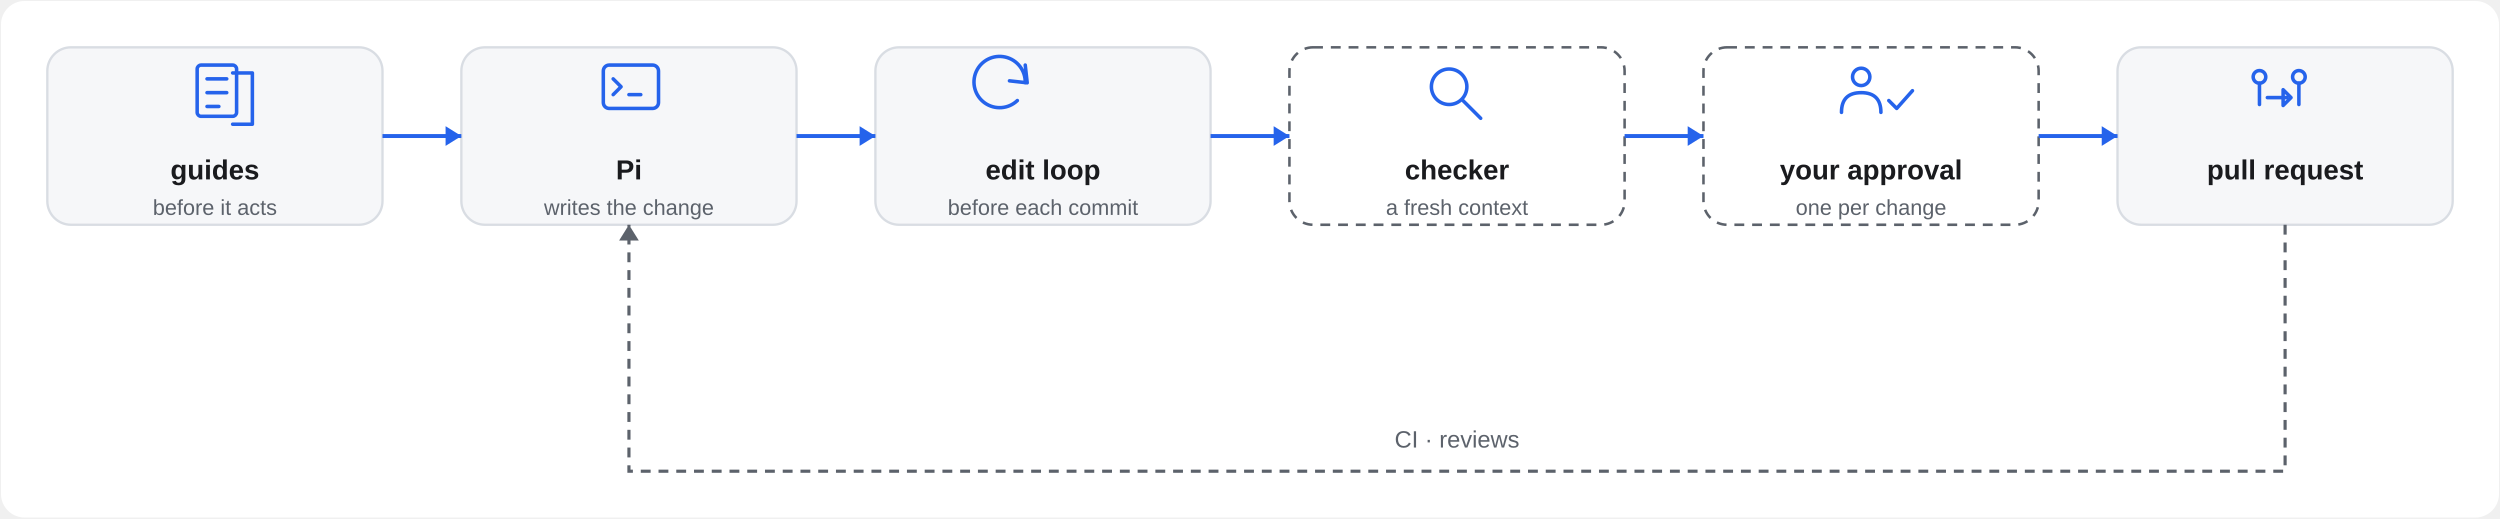
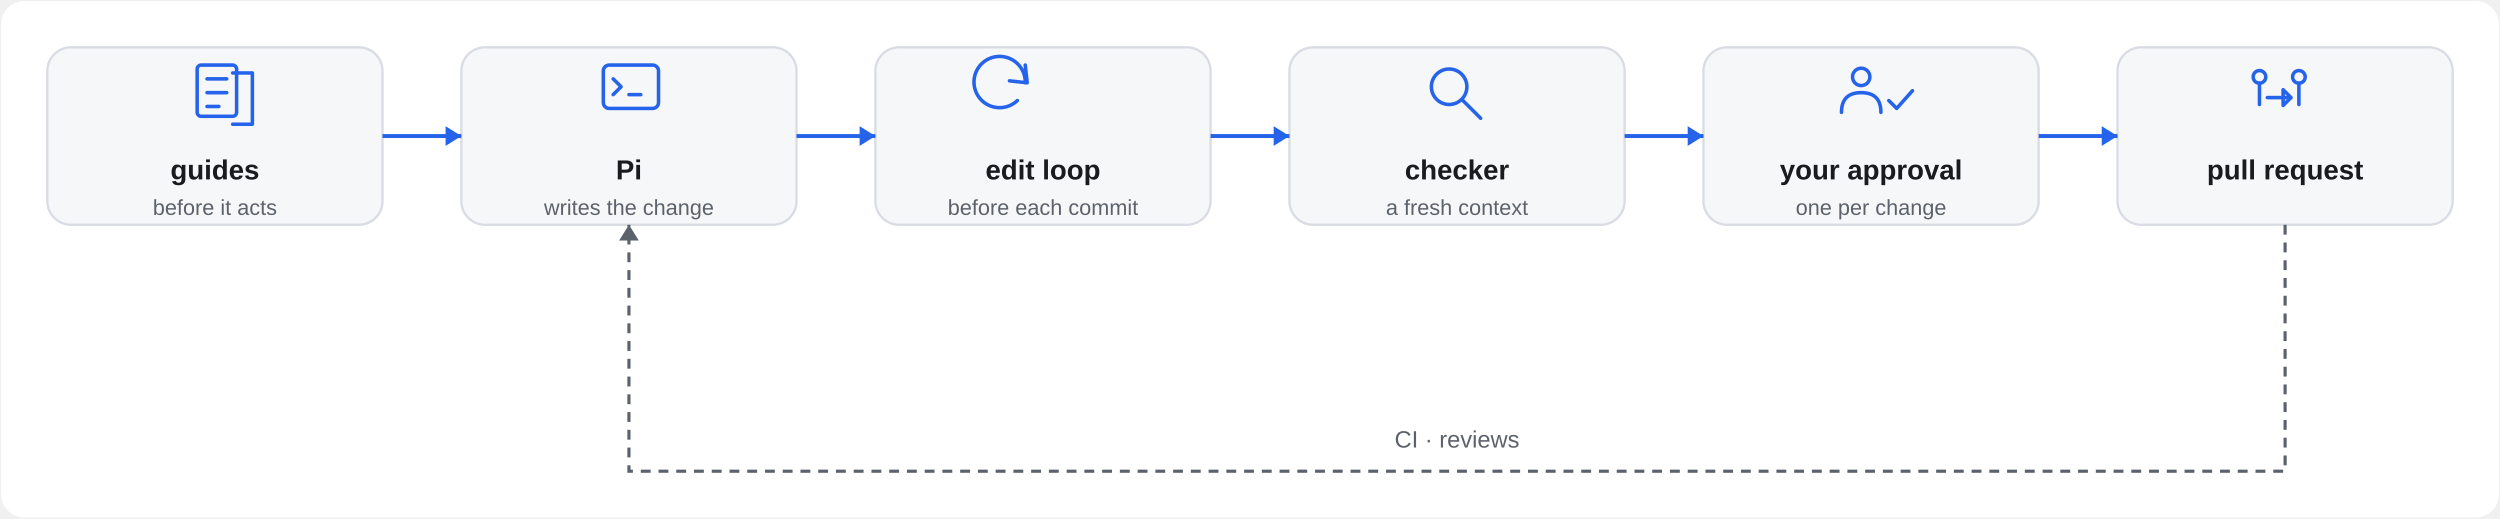
<svg xmlns="http://www.w3.org/2000/svg" width="1268" height="263" viewBox="6 31 1268 263" role="img" aria-label="A ticket over time, left to right: the guides go into Pi before it writes code; Pi writes the change; the edit loop runs its checks before each commit; a checker agent reviews the change in a fresh context; you give one approval per change with all the evidence; and after the pull request, CI checks, reviews and teammates report back as new commits, so the feedback returns to Pi. The edit loop and the stage gates are built; the checker, the one approval and the delivery loop are later." font-family="IBM Plex Sans, Segoe UI, Arial, sans-serif">
  <style>
    .bg { fill: #ffffff; }
    .node { fill: #f6f7f9; stroke: #d9dde3; stroke-width: 1.2; }
-     .later { fill: none; stroke: #5c626b; stroke-width: 1.3; stroke-dasharray: 5 4; }
    .label { fill: #1a1b1e; font-size: 14px; font-weight: 700; }
    .sub { fill: #5c626b; font-size: 11px; }
    .muted { fill: #5c626b; font-size: 12px; }
    .edge { fill: #5c626b; font-size: 10px; }
    .accent { fill: none; stroke: #2563eb; stroke-width: 1.8; stroke-linecap: round; stroke-linejoin: round; }
    .path { fill: none; stroke: #2563eb; stroke-width: 2; }
    .arrowhead { fill: #2563eb; }
    .back { fill: none; stroke: #5c626b; stroke-width: 1.6; stroke-dasharray: 5 4; }
    .back-head { fill: #5c626b; }
    @media (prefers-color-scheme: dark) {
      .bg { fill: #111113; }
      .node { fill: #18181b; stroke: #2c2c31; }
-       .later { stroke: #9a9aa2; }
      .label { fill: #e7e7ea; }
      .sub { fill: #9a9aa2; }
      .muted { fill: #9a9aa2; }
      .edge { fill: #9a9aa2; }
      .accent { stroke: #7aa2f7; }
      .path { stroke: #7aa2f7; }
      .arrowhead { fill: #7aa2f7; }
      .back { stroke: #9a9aa2; }
      .back-head { fill: #9a9aa2; }
    }
  </style>
  <rect class="bg" x="6.5" y="31.5" width="1267" height="262" rx="12" />
  <rect class="node" x="30" y="55" width="170" height="90" rx="12" />
  <rect class="accent" x="106" y="64" width="20" height="26" rx="2" />
  <path class="accent" d="M111 71 H121 M111 78 H121 M111 85 H117" />
  <path class="accent" d="M124 68 h10 v26 h-10" />
  <text class="label" x="115" y="122" text-anchor="middle">guides</text>
  <text class="sub" x="115" y="140" text-anchor="middle">before it acts</text>
  <rect class="node" x="240" y="55" width="170" height="90" rx="12" />
  <rect class="accent" x="312" y="64" width="28" height="22" rx="3" />
  <path class="accent" d="M317 71 l4 4 -4 4 M325 79 h6" />
  <text class="label" x="325" y="122" text-anchor="middle">Pi</text>
  <text class="sub" x="325" y="140" text-anchor="middle">writes the change</text>
  <rect class="node" x="450" y="55" width="170" height="90" rx="12" />
  <path class="accent" d="M522 82 a13 13 0 1 1 4 -9 M526 64 l1 9 -9 -1" />
  <text class="label" x="535" y="122" text-anchor="middle">edit loop</text>
  <text class="sub" x="535" y="140" text-anchor="middle">before each commit</text>
-   <rect class="later" x="660" y="55" width="170" height="90" rx="12" />
+   <rect class="node" x="660" y="55" width="170" height="90" rx="12" />
  <circle class="accent" cx="741" cy="75" r="9" />
  <path class="accent" d="M748 82 l9 9" />
  <text class="label" x="745" y="122" text-anchor="middle">checker</text>
  <text class="sub" x="745" y="140" text-anchor="middle">a fresh context</text>
-   <rect class="later" x="870" y="55" width="170" height="90" rx="12" />
+   <rect class="node" x="870" y="55" width="170" height="90" rx="12" />
  <circle class="accent" cx="950" cy="70" r="4.4" />
  <path class="accent" d="M940 88 Q940 78 950 78 Q960 78 960 88" />
  <path class="accent" d="M964 82 l4 4 8 -9" />
  <text class="label" x="955" y="122" text-anchor="middle">your approval</text>
  <text class="sub" x="955" y="140" text-anchor="middle">one per change</text>
  <rect class="node" x="1080" y="55" width="170" height="90" rx="12" />
  <circle class="accent" cx="1152" cy="70" r="3.2" />
  <path class="accent" d="M1152 73.2 V84 M1172 73.2 V84" />
  <circle class="accent" cx="1172" cy="70" r="3.2" />
  <path class="accent" d="M1156 80.5 H1166" />
  <path class="accent" d="M1164 76.5 L1168 80.5 L1164 84.5 z" />
  <text class="label" x="1165" y="122" text-anchor="middle">pull request</text>
  <path class="path" d="M200 100 H240" />
  <path id="loops55-arrow-pi" class="arrowhead" d="M232 95 L240 100 L232 105 z" />
  <path class="path" d="M410 100 H450" />
  <path id="loops55-arrow-edit" class="arrowhead" d="M442 95 L450 100 L442 105 z" />
  <path class="path" d="M620 100 H660" />
  <path id="loops55-arrow-checker" class="arrowhead" d="M652 95 L660 100 L652 105 z" />
  <path class="path" d="M830 100 H870" />
  <path id="loops55-arrow-approval" class="arrowhead" d="M862 95 L870 100 L862 105 z" />
  <path class="path" d="M1040 100 H1080" />
  <path id="loops55-arrow-pr" class="arrowhead" d="M1072 95 L1080 100 L1072 105 z" />
  <path class="back" d="M1165 145 V270 H325 V145" />
  <path id="loops55-arrow-feedback" class="back-head" d="M320 153 L325 145 L330 153 z" />
  <text class="muted" x="745" y="258" text-anchor="middle">CI · reviews</text>
</svg>
